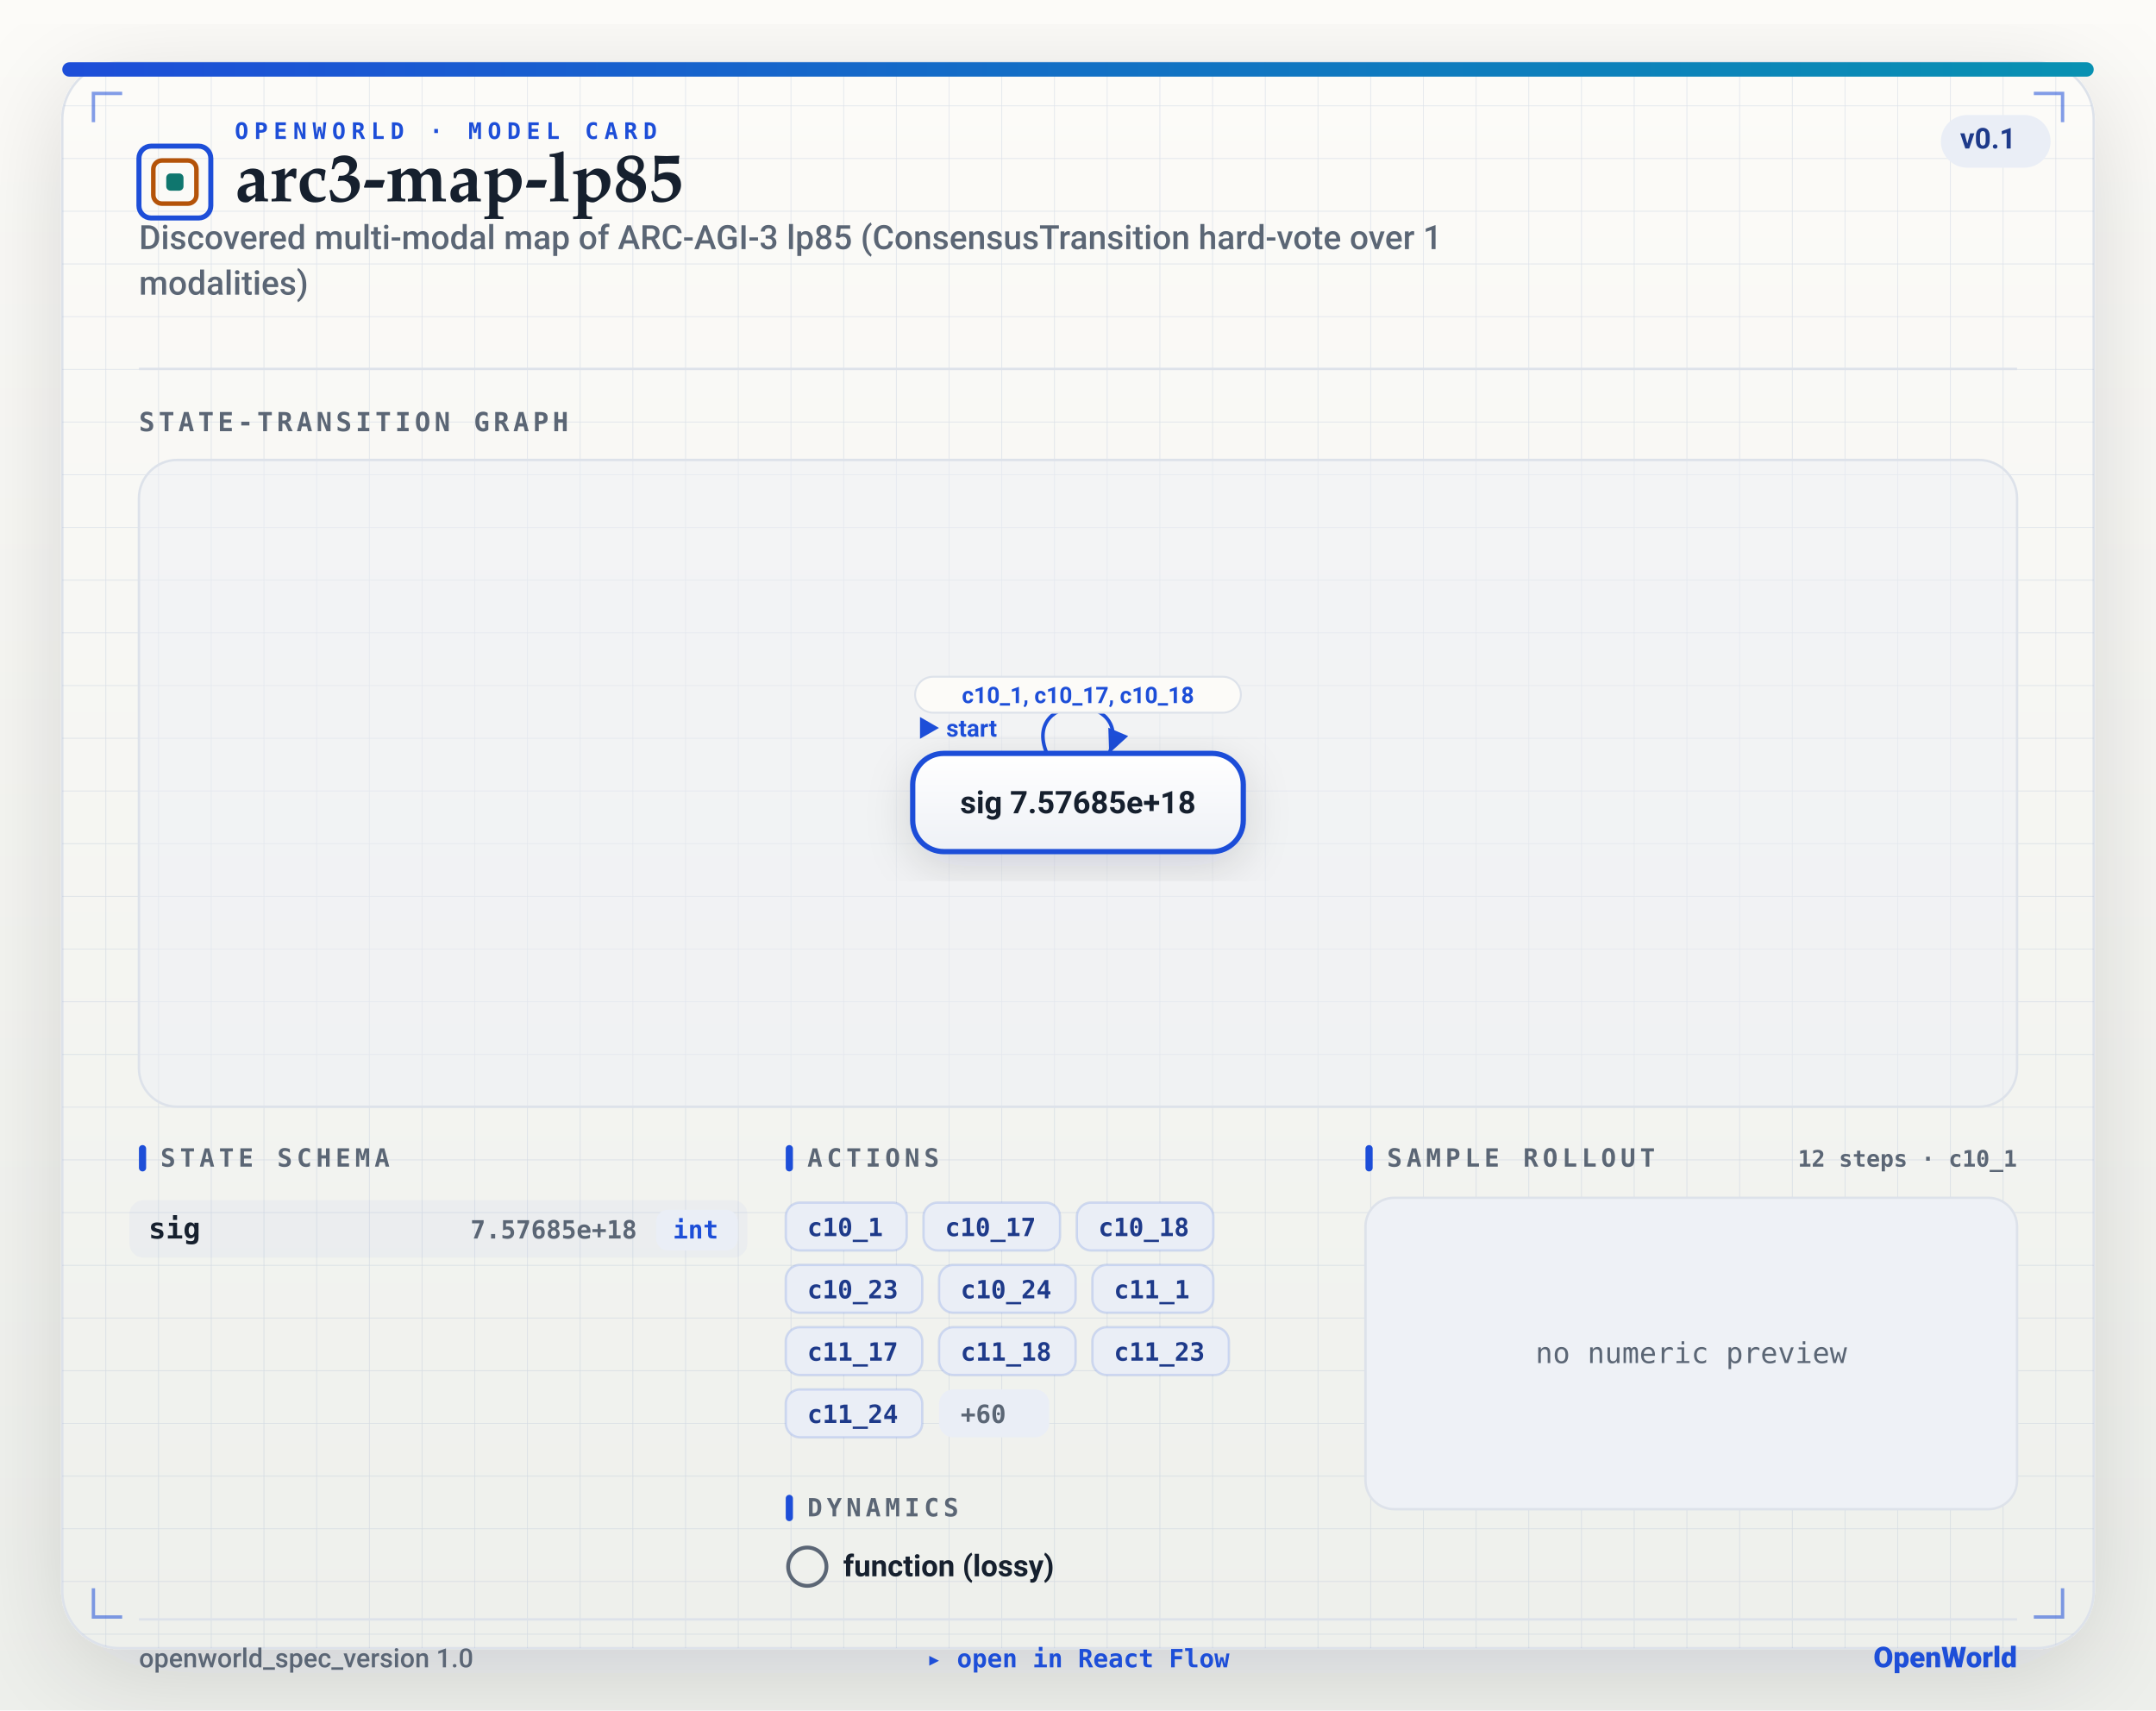
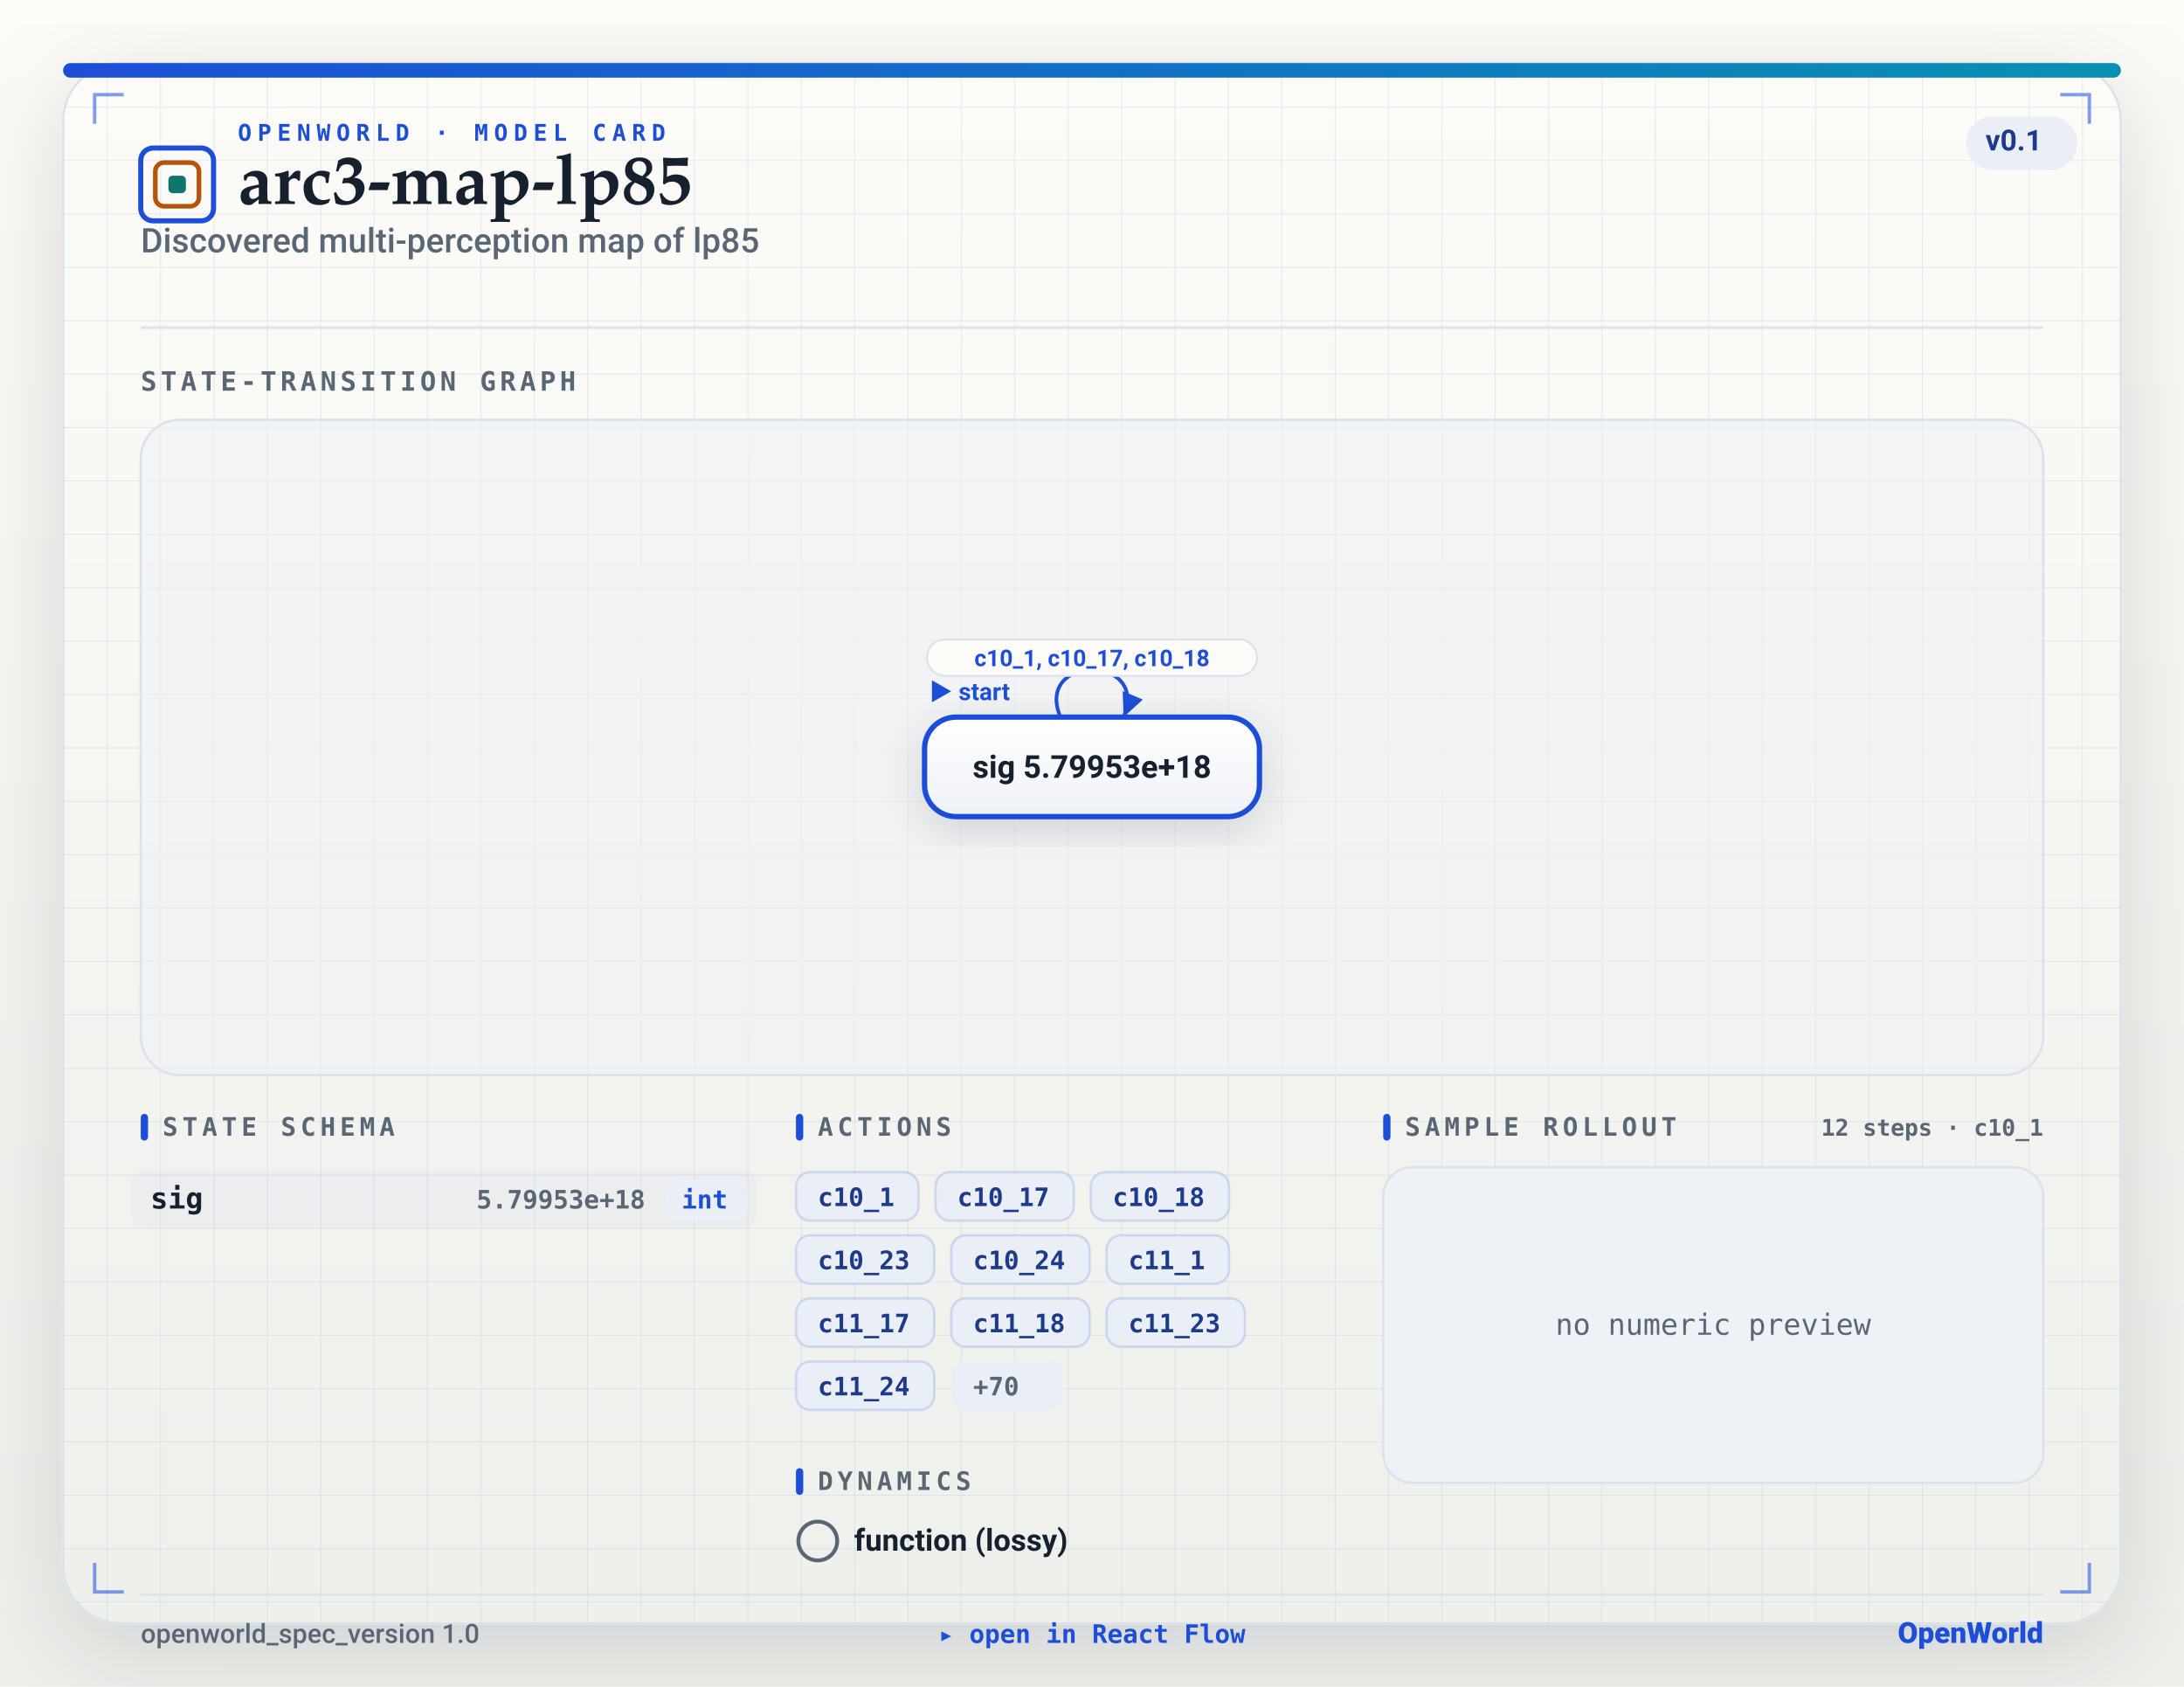
- <svg xmlns="http://www.w3.org/2000/svg" viewBox="0 0 900 714" width="900" height="714" font-family="-apple-system,BlinkMacSystemFont,Segoe UI,Roboto,Helvetica,Arial,sans-serif">
+ <svg xmlns="http://www.w3.org/2000/svg" viewBox="0 0 900 695" width="900" height="695" font-family="-apple-system,BlinkMacSystemFont,Segoe UI,Roboto,Helvetica,Arial,sans-serif">
  <defs>
    <linearGradient id="gbg" x1="0" y1="0" x2="0" y2="1">
      <stop offset="0" stop-color="#fcfbf8" />
      <stop offset="1" stop-color="#eef0ec" />
    </linearGradient>
    <linearGradient id="gnode" x1="0" y1="0" x2="0" y2="1">
      <stop offset="0" stop-color="#ffffff" />
      <stop offset="1" stop-color="#eef1f6" />
    </linearGradient>
    <linearGradient id="gacc" x1="0" y1="0" x2="1" y2="0">
      <stop offset="0" stop-color="#1d4ed8" />
      <stop offset="1" stop-color="#0891b2" />
    </linearGradient>
    <linearGradient id="garea" x1="0" y1="0" x2="0" y2="1">
      <stop offset="0" stop-color="#1d4ed8" stop-opacity="0.34" />
      <stop offset="1" stop-color="#1d4ed8" stop-opacity="0" />
    </linearGradient>
    <filter id="sh" x="-30%" y="-30%" width="160%" height="160%">
      <feDropShadow dx="0" dy="5" stdDeviation="9" flood-color="#16202e" flood-opacity="0.14" />
    </filter>
    <filter id="shsoft" x="-40%" y="-40%" width="180%" height="180%">
      <feDropShadow dx="0" dy="10" stdDeviation="22" flood-color="#16202e" flood-opacity="0.14" />
    </filter>
    <marker id="arr" markerWidth="9" markerHeight="9" refX="6.5" refY="3" orient="auto">
      <path d="M0,0 L6.5,3 L0,6 Z" fill="#1d4ed8" />
    </marker>
    <marker id="arrUp" markerWidth="9" markerHeight="9" refX="3" refY="6.2" orient="auto">
      <path d="M0,6.2 L3,0 L6,6.2 Z" fill="#0f766e" />
    </marker>
    <pattern id="grid" width="24" height="24" patternUnits="userSpaceOnUse">
      <path d="M24 0 H0 V24" fill="none" stroke="#8aa0c2" stroke-width="0.6" opacity="0.35" />
    </pattern>
    <pattern id="gridFine" width="22" height="22" patternUnits="userSpaceOnUse">
      <path d="M22 0 H0 V22" fill="none" stroke="#8aa0c2" stroke-width="0.5" opacity="0.28" />
    </pattern>
    <filter id="glow" x="-60%" y="-60%" width="220%" height="220%">
      <feGaussianBlur stdDeviation="2.4" result="b" />
      <feMerge>
        <feMergeNode in="b" />
        <feMergeNode in="SourceGraphic" />
      </feMerge>
    </filter>
  </defs>
-   <rect x="0" y="0" width="900" height="714" fill="url(#gbg)" />
+   <rect x="0" y="0" width="900" height="695" fill="url(#gbg)" />
  <g filter="url(#shsoft)">
-     <rect x="26" y="26" width="848" height="662" rx="24" fill="url(#gbg)" stroke="#dde2ea" stroke-width="1" />
+     <rect x="26" y="26" width="848" height="643" rx="24" fill="url(#gbg)" stroke="#dde2ea" stroke-width="1" />
  </g>
  <clipPath id="pc">
-     <rect x="26" y="26" width="848" height="662" rx="24" />
+     <rect x="26" y="26" width="848" height="643" rx="24" />
  </clipPath>
-   <rect x="26" y="26" width="848" height="662" fill="url(#gridFine)" clip-path="url(#pc)" />
+   <rect x="26" y="26" width="848" height="643" fill="url(#gridFine)" clip-path="url(#pc)" />
  <rect x="26" y="26" width="848" height="6" rx="3" fill="url(#gacc)" />
  <path d="M 39 51 L 39 39 L 51 39" fill="none" stroke="#1d4ed8" stroke-width="1.4" opacity="0.55" />
  <path d="M 861 51 L 861 39 L 849 39" fill="none" stroke="#1d4ed8" stroke-width="1.4" opacity="0.55" />
-   <path d="M 39 663 L 39 675 L 51 675" fill="none" stroke="#1d4ed8" stroke-width="1.4" opacity="0.55" />
-   <path d="M 861 663 L 861 675 L 849 675" fill="none" stroke="#1d4ed8" stroke-width="1.4" opacity="0.55" />
+   <path d="M 39 644 L 39 656 L 51 656" fill="none" stroke="#1d4ed8" stroke-width="1.4" opacity="0.55" />
+   <path d="M 861 644 L 861 656 L 849 656" fill="none" stroke="#1d4ed8" stroke-width="1.4" opacity="0.55" />
  <g transform="translate(73.0,76.0)">
    <rect x="-15.0" y="-15.0" width="30.0" height="30.0" rx="5.1" fill="none" stroke="#1d4ed8" stroke-width="2.1" />
    <rect x="-9.0" y="-9.0" width="18.0" height="18.0" rx="3.6" fill="none" stroke="#b45309" stroke-width="1.9" />
    <rect x="-3.6" y="-3.6" width="7.2" height="7.2" rx="1.8" fill="#0f766e" />
  </g>
  <text x="98.0" y="58.0" font-size="9.5" font-weight="700" fill="#1d4ed8" letter-spacing="2.4" font-family="ui-monospace,SFMono-Regular,Menlo,Consolas,monospace">OPENWORLD · MODEL CARD</text>
  <text x="98.0" y="84.0" font-size="29" font-weight="700" fill="#16202e" font-family="'Iowan Old Style','Palatino Linotype',Palatino,Georgia,serif">arc3-map-lp85</text>
-   <text x="58.0" y="104.0" font-size="14" font-weight="500" fill="#5b6675">Discovered multi-modal map of ARC-AGI-3 lp85 (ConsensusTransition hard-vote over 1</text>
-   <text x="58.0" y="123.0" font-size="14" font-weight="500" fill="#5b6675">modalities)</text>
+   <text x="58.0" y="104.0" font-size="14" font-weight="500" fill="#5b6675">Discovered multi-perception map of lp85</text>
  <rect x="810.2" y="48.0" width="45.8" height="22" rx="11.0" fill="#eaeef6" />
  <text x="818.2" y="62.0" font-size="12" font-weight="600" fill="#1e3a8a">v0.1</text>
-   <line x1="58" y1="154.0" x2="842" y2="154.0" stroke="#dde2ea" stroke-width="1" />
-   <rect x="58" y="192.0" width="784" height="270.0" rx="16" fill="#eef1f6" fill-opacity="0.5" stroke="#dde2ea" stroke-width="1" />
-   <text x="58.0" y="180.0" font-size="11" font-weight="700" fill="#5b6675" letter-spacing="1.6" font-family="ui-monospace,SFMono-Regular,Menlo,Consolas,monospace">STATE-TRANSITION GRAPH</text>
-   <path d="M 437.0 314.5 C 426.0 288.5, 474.0 288.5, 463.0 314.5" fill="none" stroke="#1d4ed8" stroke-width="1.5" marker-end="url(#arr)" />
-   <rect x="382.0" y="282.5" width="136.0" height="15" rx="7.5" fill="#fcfbf8" stroke="#dde2ea" stroke-width="0.8" />
-   <text x="450.0" y="293.5" font-size="9.5" font-weight="600" fill="#1d4ed8" text-anchor="middle">c10_1, c10_17, c10_18</text>
+   <line x1="58" y1="135.0" x2="842" y2="135.0" stroke="#dde2ea" stroke-width="1" />
+   <rect x="58" y="173.0" width="784" height="270.0" rx="16" fill="#eef1f6" fill-opacity="0.5" stroke="#dde2ea" stroke-width="1" />
+   <text x="58.0" y="161.0" font-size="11" font-weight="700" fill="#5b6675" letter-spacing="1.6" font-family="ui-monospace,SFMono-Regular,Menlo,Consolas,monospace">STATE-TRANSITION GRAPH</text>
+   <path d="M 437.0 295.5 C 426.0 269.5, 474.0 269.5, 463.0 295.5" fill="none" stroke="#1d4ed8" stroke-width="1.5" marker-end="url(#arr)" />
+   <rect x="382.0" y="263.5" width="136.0" height="15" rx="7.5" fill="#fcfbf8" stroke="#dde2ea" stroke-width="0.8" />
+   <text x="450.0" y="274.5" font-size="9.5" font-weight="600" fill="#1d4ed8" text-anchor="middle">c10_1, c10_17, c10_18</text>
  <g filter="url(#sh)">
-     <rect x="381.0" y="314.5" width="138.0" height="41.0" rx="13" fill="url(#gnode)" stroke="#1d4ed8" stroke-width="2.2" />
+     <rect x="381.0" y="295.5" width="138.0" height="41.0" rx="13" fill="url(#gnode)" stroke="#1d4ed8" stroke-width="2.2" />
  </g>
-   <text x="383.0" y="307.5" font-size="10" font-weight="700" fill="#1d4ed8">▶ start</text>
-   <text x="450.0" y="339.5" font-size="13" font-weight="700" fill="#16202e" text-anchor="middle">sig 7.57685e+18</text>
-   <rect x="58.0" y="478.0" width="3" height="11" rx="1.5" fill="#1d4ed8" />
-   <text x="67.0" y="487.0" font-size="10.5" font-weight="700" fill="#5b6675" letter-spacing="1.8" font-family="ui-monospace,SFMono-Regular,Menlo,Consolas,monospace">STATE SCHEMA</text>
-   <rect x="54.0" y="501.0" width="258.0" height="24" rx="6" fill="#1d4ed8" fill-opacity="0.035" />
-   <text x="62.0" y="517.0" font-size="12" font-weight="600" fill="#16202e" font-family="ui-monospace,SFMono-Regular,Menlo,Consolas,monospace">sig</text>
-   <rect x="273.9" y="505.0" width="34.1" height="17" rx="5" fill="#eaeef6" />
-   <text x="280.9" y="517.0" font-size="10.5" font-weight="700" fill="#1d4ed8" font-family="ui-monospace,SFMono-Regular,Menlo,Consolas,monospace">int</text>
-   <text x="265.9" y="517.0" font-size="10.5" font-weight="600" fill="#5b6675" text-anchor="end" font-family="ui-monospace,SFMono-Regular,Menlo,Consolas,monospace">7.57685e+18</text>
-   <rect x="328.0" y="478.0" width="3" height="11" rx="1.5" fill="#1d4ed8" />
-   <text x="337.0" y="487.0" font-size="10.5" font-weight="700" fill="#5b6675" letter-spacing="1.8" font-family="ui-monospace,SFMono-Regular,Menlo,Consolas,monospace">ACTIONS</text>
-   <rect x="328.0" y="502.0" width="50.5" height="20" rx="6" fill="#eaeef6" stroke="#1d4ed8" stroke-width="1" stroke-opacity="0.16" />
-   <text x="337.0" y="516.0" font-size="10.5" font-weight="600" fill="#1e3a8a" font-family="ui-monospace,SFMono-Regular,Menlo,Consolas,monospace">c10_1</text>
-   <rect x="385.5" y="502.0" width="57.0" height="20" rx="6" fill="#eaeef6" stroke="#1d4ed8" stroke-width="1" stroke-opacity="0.16" />
-   <text x="394.5" y="516.0" font-size="10.5" font-weight="600" fill="#1e3a8a" font-family="ui-monospace,SFMono-Regular,Menlo,Consolas,monospace">c10_17</text>
-   <rect x="449.5" y="502.0" width="57.0" height="20" rx="6" fill="#eaeef6" stroke="#1d4ed8" stroke-width="1" stroke-opacity="0.16" />
-   <text x="458.5" y="516.0" font-size="10.5" font-weight="600" fill="#1e3a8a" font-family="ui-monospace,SFMono-Regular,Menlo,Consolas,monospace">c10_18</text>
-   <rect x="328.0" y="528.0" width="57.0" height="20" rx="6" fill="#eaeef6" stroke="#1d4ed8" stroke-width="1" stroke-opacity="0.16" />
-   <text x="337.0" y="542.0" font-size="10.5" font-weight="600" fill="#1e3a8a" font-family="ui-monospace,SFMono-Regular,Menlo,Consolas,monospace">c10_23</text>
-   <rect x="392.0" y="528.0" width="57.0" height="20" rx="6" fill="#eaeef6" stroke="#1d4ed8" stroke-width="1" stroke-opacity="0.16" />
-   <text x="401.0" y="542.0" font-size="10.5" font-weight="600" fill="#1e3a8a" font-family="ui-monospace,SFMono-Regular,Menlo,Consolas,monospace">c10_24</text>
-   <rect x="456.0" y="528.0" width="50.5" height="20" rx="6" fill="#eaeef6" stroke="#1d4ed8" stroke-width="1" stroke-opacity="0.16" />
-   <text x="465.0" y="542.0" font-size="10.5" font-weight="600" fill="#1e3a8a" font-family="ui-monospace,SFMono-Regular,Menlo,Consolas,monospace">c11_1</text>
-   <rect x="328.0" y="554.0" width="57.0" height="20" rx="6" fill="#eaeef6" stroke="#1d4ed8" stroke-width="1" stroke-opacity="0.16" />
-   <text x="337.0" y="568.0" font-size="10.5" font-weight="600" fill="#1e3a8a" font-family="ui-monospace,SFMono-Regular,Menlo,Consolas,monospace">c11_17</text>
-   <rect x="392.0" y="554.0" width="57.0" height="20" rx="6" fill="#eaeef6" stroke="#1d4ed8" stroke-width="1" stroke-opacity="0.16" />
-   <text x="401.0" y="568.0" font-size="10.5" font-weight="600" fill="#1e3a8a" font-family="ui-monospace,SFMono-Regular,Menlo,Consolas,monospace">c11_18</text>
-   <rect x="456.0" y="554.0" width="57.0" height="20" rx="6" fill="#eaeef6" stroke="#1d4ed8" stroke-width="1" stroke-opacity="0.16" />
-   <text x="465.0" y="568.0" font-size="10.5" font-weight="600" fill="#1e3a8a" font-family="ui-monospace,SFMono-Regular,Menlo,Consolas,monospace">c11_23</text>
-   <rect x="328.0" y="580.0" width="57.0" height="20" rx="6" fill="#eaeef6" stroke="#1d4ed8" stroke-width="1" stroke-opacity="0.16" />
-   <text x="337.0" y="594.0" font-size="10.5" font-weight="600" fill="#1e3a8a" font-family="ui-monospace,SFMono-Regular,Menlo,Consolas,monospace">c11_24</text>
-   <rect x="392.0" y="580.0" width="46" height="20" rx="6" fill="#eaeef6" />
-   <text x="401.0" y="594.0" font-size="10.5" font-weight="700" fill="#5b6675" font-family="ui-monospace,SFMono-Regular,Menlo,Consolas,monospace">+60</text>
-   <rect x="328.0" y="624.0" width="3" height="11" rx="1.5" fill="#1d4ed8" />
-   <text x="337.0" y="633.0" font-size="10.5" font-weight="700" fill="#5b6675" letter-spacing="1.8" font-family="ui-monospace,SFMono-Regular,Menlo,Consolas,monospace">DYNAMICS</text>
-   <circle cx="337.0" cy="654.0" r="8" fill="none" stroke="#5b6675" stroke-width="1.6" />
-   <text x="352.0" y="658.0" font-size="12.5" font-weight="700" fill="#16202e">function (lossy)</text>
-   <rect x="570.0" y="478.0" width="3" height="11" rx="1.5" fill="#1d4ed8" />
-   <text x="579.0" y="487.0" font-size="10.5" font-weight="700" fill="#5b6675" letter-spacing="1.8" font-family="ui-monospace,SFMono-Regular,Menlo,Consolas,monospace">SAMPLE ROLLOUT</text>
-   <text x="842.0" y="487.0" font-size="9.5" font-weight="600" fill="#5b6675" text-anchor="end" font-family="ui-monospace,SFMono-Regular,Menlo,Consolas,monospace">12 steps · c10_1</text>
-   <rect x="570.0" y="500.0" width="272.0" height="130" rx="12" fill="#eef1f6" stroke="#dde2ea" stroke-width="1" />
-   <text x="706.0" y="569.0" font-size="12" font-weight="500" fill="#5b6675" text-anchor="middle" font-family="ui-monospace,SFMono-Regular,Menlo,Consolas,monospace">no numeric preview</text>
-   <line x1="58" y1="676.0" x2="842" y2="676.0" stroke="#dde2ea" stroke-width="1" />
-   <text x="58.0" y="696.0" font-size="11" font-weight="500" fill="#5b6675">openworld_spec_version 1.0</text>
+   <text x="383.0" y="288.5" font-size="10" font-weight="700" fill="#1d4ed8">▶ start</text>
+   <text x="450.0" y="320.5" font-size="13" font-weight="700" fill="#16202e" text-anchor="middle">sig 5.79953e+18</text>
+   <rect x="58.0" y="459.0" width="3" height="11" rx="1.5" fill="#1d4ed8" />
+   <text x="67.0" y="468.0" font-size="10.5" font-weight="700" fill="#5b6675" letter-spacing="1.8" font-family="ui-monospace,SFMono-Regular,Menlo,Consolas,monospace">STATE SCHEMA</text>
+   <rect x="54.0" y="482.0" width="258.0" height="24" rx="6" fill="#1d4ed8" fill-opacity="0.035" />
+   <text x="62.0" y="498.0" font-size="12" font-weight="600" fill="#16202e" font-family="ui-monospace,SFMono-Regular,Menlo,Consolas,monospace">sig</text>
+   <rect x="273.9" y="486.0" width="34.1" height="17" rx="5" fill="#eaeef6" />
+   <text x="280.9" y="498.0" font-size="10.5" font-weight="700" fill="#1d4ed8" font-family="ui-monospace,SFMono-Regular,Menlo,Consolas,monospace">int</text>
+   <text x="265.9" y="498.0" font-size="10.5" font-weight="600" fill="#5b6675" text-anchor="end" font-family="ui-monospace,SFMono-Regular,Menlo,Consolas,monospace">5.79953e+18</text>
+   <rect x="328.0" y="459.0" width="3" height="11" rx="1.5" fill="#1d4ed8" />
+   <text x="337.0" y="468.0" font-size="10.5" font-weight="700" fill="#5b6675" letter-spacing="1.8" font-family="ui-monospace,SFMono-Regular,Menlo,Consolas,monospace">ACTIONS</text>
+   <rect x="328.0" y="483.0" width="50.5" height="20" rx="6" fill="#eaeef6" stroke="#1d4ed8" stroke-width="1" stroke-opacity="0.16" />
+   <text x="337.0" y="497.0" font-size="10.5" font-weight="600" fill="#1e3a8a" font-family="ui-monospace,SFMono-Regular,Menlo,Consolas,monospace">c10_1</text>
+   <rect x="385.5" y="483.0" width="57.0" height="20" rx="6" fill="#eaeef6" stroke="#1d4ed8" stroke-width="1" stroke-opacity="0.16" />
+   <text x="394.5" y="497.0" font-size="10.5" font-weight="600" fill="#1e3a8a" font-family="ui-monospace,SFMono-Regular,Menlo,Consolas,monospace">c10_17</text>
+   <rect x="449.5" y="483.0" width="57.0" height="20" rx="6" fill="#eaeef6" stroke="#1d4ed8" stroke-width="1" stroke-opacity="0.16" />
+   <text x="458.5" y="497.0" font-size="10.5" font-weight="600" fill="#1e3a8a" font-family="ui-monospace,SFMono-Regular,Menlo,Consolas,monospace">c10_18</text>
+   <rect x="328.0" y="509.0" width="57.0" height="20" rx="6" fill="#eaeef6" stroke="#1d4ed8" stroke-width="1" stroke-opacity="0.16" />
+   <text x="337.0" y="523.0" font-size="10.5" font-weight="600" fill="#1e3a8a" font-family="ui-monospace,SFMono-Regular,Menlo,Consolas,monospace">c10_23</text>
+   <rect x="392.0" y="509.0" width="57.0" height="20" rx="6" fill="#eaeef6" stroke="#1d4ed8" stroke-width="1" stroke-opacity="0.16" />
+   <text x="401.0" y="523.0" font-size="10.5" font-weight="600" fill="#1e3a8a" font-family="ui-monospace,SFMono-Regular,Menlo,Consolas,monospace">c10_24</text>
+   <rect x="456.0" y="509.0" width="50.5" height="20" rx="6" fill="#eaeef6" stroke="#1d4ed8" stroke-width="1" stroke-opacity="0.16" />
+   <text x="465.0" y="523.0" font-size="10.5" font-weight="600" fill="#1e3a8a" font-family="ui-monospace,SFMono-Regular,Menlo,Consolas,monospace">c11_1</text>
+   <rect x="328.0" y="535.0" width="57.0" height="20" rx="6" fill="#eaeef6" stroke="#1d4ed8" stroke-width="1" stroke-opacity="0.16" />
+   <text x="337.0" y="549.0" font-size="10.5" font-weight="600" fill="#1e3a8a" font-family="ui-monospace,SFMono-Regular,Menlo,Consolas,monospace">c11_17</text>
+   <rect x="392.0" y="535.0" width="57.0" height="20" rx="6" fill="#eaeef6" stroke="#1d4ed8" stroke-width="1" stroke-opacity="0.16" />
+   <text x="401.0" y="549.0" font-size="10.5" font-weight="600" fill="#1e3a8a" font-family="ui-monospace,SFMono-Regular,Menlo,Consolas,monospace">c11_18</text>
+   <rect x="456.0" y="535.0" width="57.0" height="20" rx="6" fill="#eaeef6" stroke="#1d4ed8" stroke-width="1" stroke-opacity="0.16" />
+   <text x="465.0" y="549.0" font-size="10.5" font-weight="600" fill="#1e3a8a" font-family="ui-monospace,SFMono-Regular,Menlo,Consolas,monospace">c11_23</text>
+   <rect x="328.0" y="561.0" width="57.0" height="20" rx="6" fill="#eaeef6" stroke="#1d4ed8" stroke-width="1" stroke-opacity="0.16" />
+   <text x="337.0" y="575.0" font-size="10.5" font-weight="600" fill="#1e3a8a" font-family="ui-monospace,SFMono-Regular,Menlo,Consolas,monospace">c11_24</text>
+   <rect x="392.0" y="561.0" width="46" height="20" rx="6" fill="#eaeef6" />
+   <text x="401.0" y="575.0" font-size="10.5" font-weight="700" fill="#5b6675" font-family="ui-monospace,SFMono-Regular,Menlo,Consolas,monospace">+70</text>
+   <rect x="328.0" y="605.0" width="3" height="11" rx="1.5" fill="#1d4ed8" />
+   <text x="337.0" y="614.0" font-size="10.5" font-weight="700" fill="#5b6675" letter-spacing="1.8" font-family="ui-monospace,SFMono-Regular,Menlo,Consolas,monospace">DYNAMICS</text>
+   <circle cx="337.0" cy="635.0" r="8" fill="none" stroke="#5b6675" stroke-width="1.6" />
+   <text x="352.0" y="639.0" font-size="12.5" font-weight="700" fill="#16202e">function (lossy)</text>
+   <rect x="570.0" y="459.0" width="3" height="11" rx="1.5" fill="#1d4ed8" />
+   <text x="579.0" y="468.0" font-size="10.5" font-weight="700" fill="#5b6675" letter-spacing="1.8" font-family="ui-monospace,SFMono-Regular,Menlo,Consolas,monospace">SAMPLE ROLLOUT</text>
+   <text x="842.0" y="468.0" font-size="9.5" font-weight="600" fill="#5b6675" text-anchor="end" font-family="ui-monospace,SFMono-Regular,Menlo,Consolas,monospace">12 steps · c10_1</text>
+   <rect x="570.0" y="481.0" width="272.0" height="130" rx="12" fill="#eef1f6" stroke="#dde2ea" stroke-width="1" />
+   <text x="706.0" y="550.0" font-size="12" font-weight="500" fill="#5b6675" text-anchor="middle" font-family="ui-monospace,SFMono-Regular,Menlo,Consolas,monospace">no numeric preview</text>
+   <line x1="58" y1="657.0" x2="842" y2="657.0" stroke="#dde2ea" stroke-width="1" />
+   <text x="58.0" y="677.0" font-size="11" font-weight="500" fill="#5b6675">openworld_spec_version 1.0</text>
  <a href="https://play.reactflow.dev" target="_blank">
-     <text x="450.0" y="696.0" font-size="10.5" font-weight="700" fill="#1d4ed8" text-anchor="middle" font-family="ui-monospace,SFMono-Regular,Menlo,Consolas,monospace">▸ open in React Flow</text>
+     <text x="450.0" y="677.0" font-size="10.5" font-weight="700" fill="#1d4ed8" text-anchor="middle" font-family="ui-monospace,SFMono-Regular,Menlo,Consolas,monospace">▸ open in React Flow</text>
  </a>
-   <text x="842.0" y="696.0" font-size="12" font-weight="800" fill="#1d4ed8" text-anchor="end">OpenWorld</text>
+   <text x="842.0" y="677.0" font-size="12" font-weight="800" fill="#1d4ed8" text-anchor="end">OpenWorld</text>
</svg>
